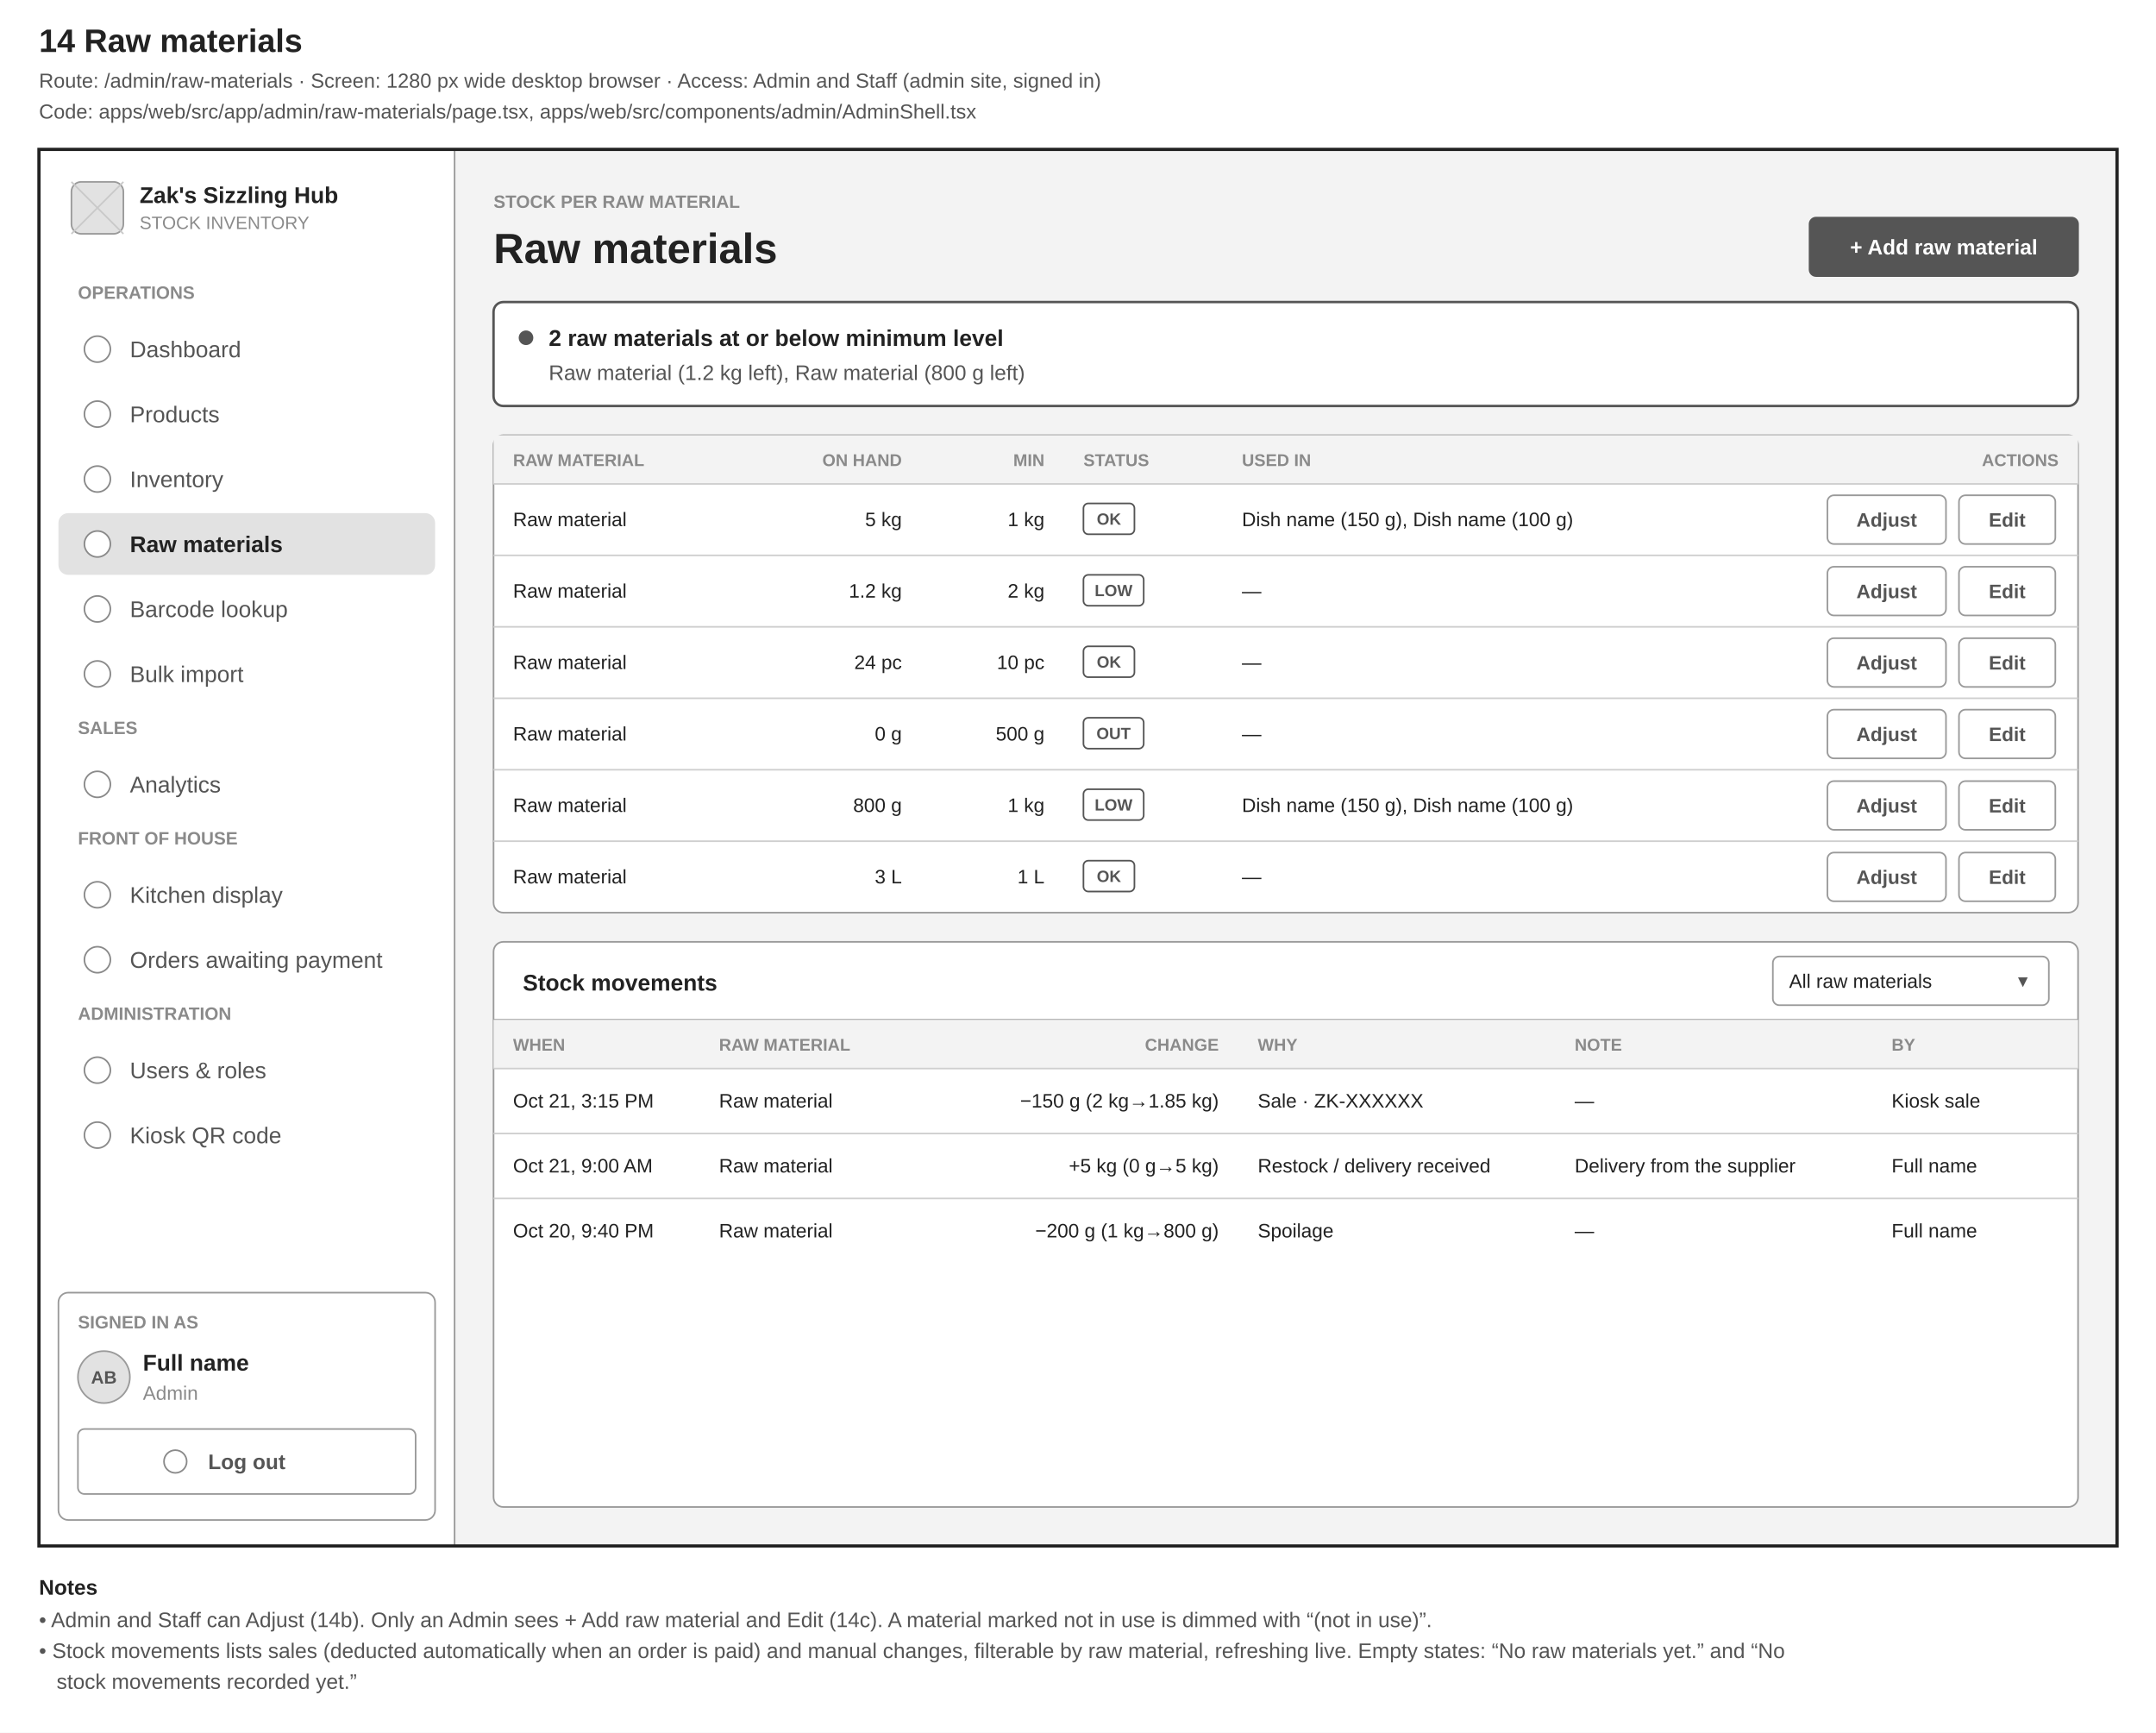
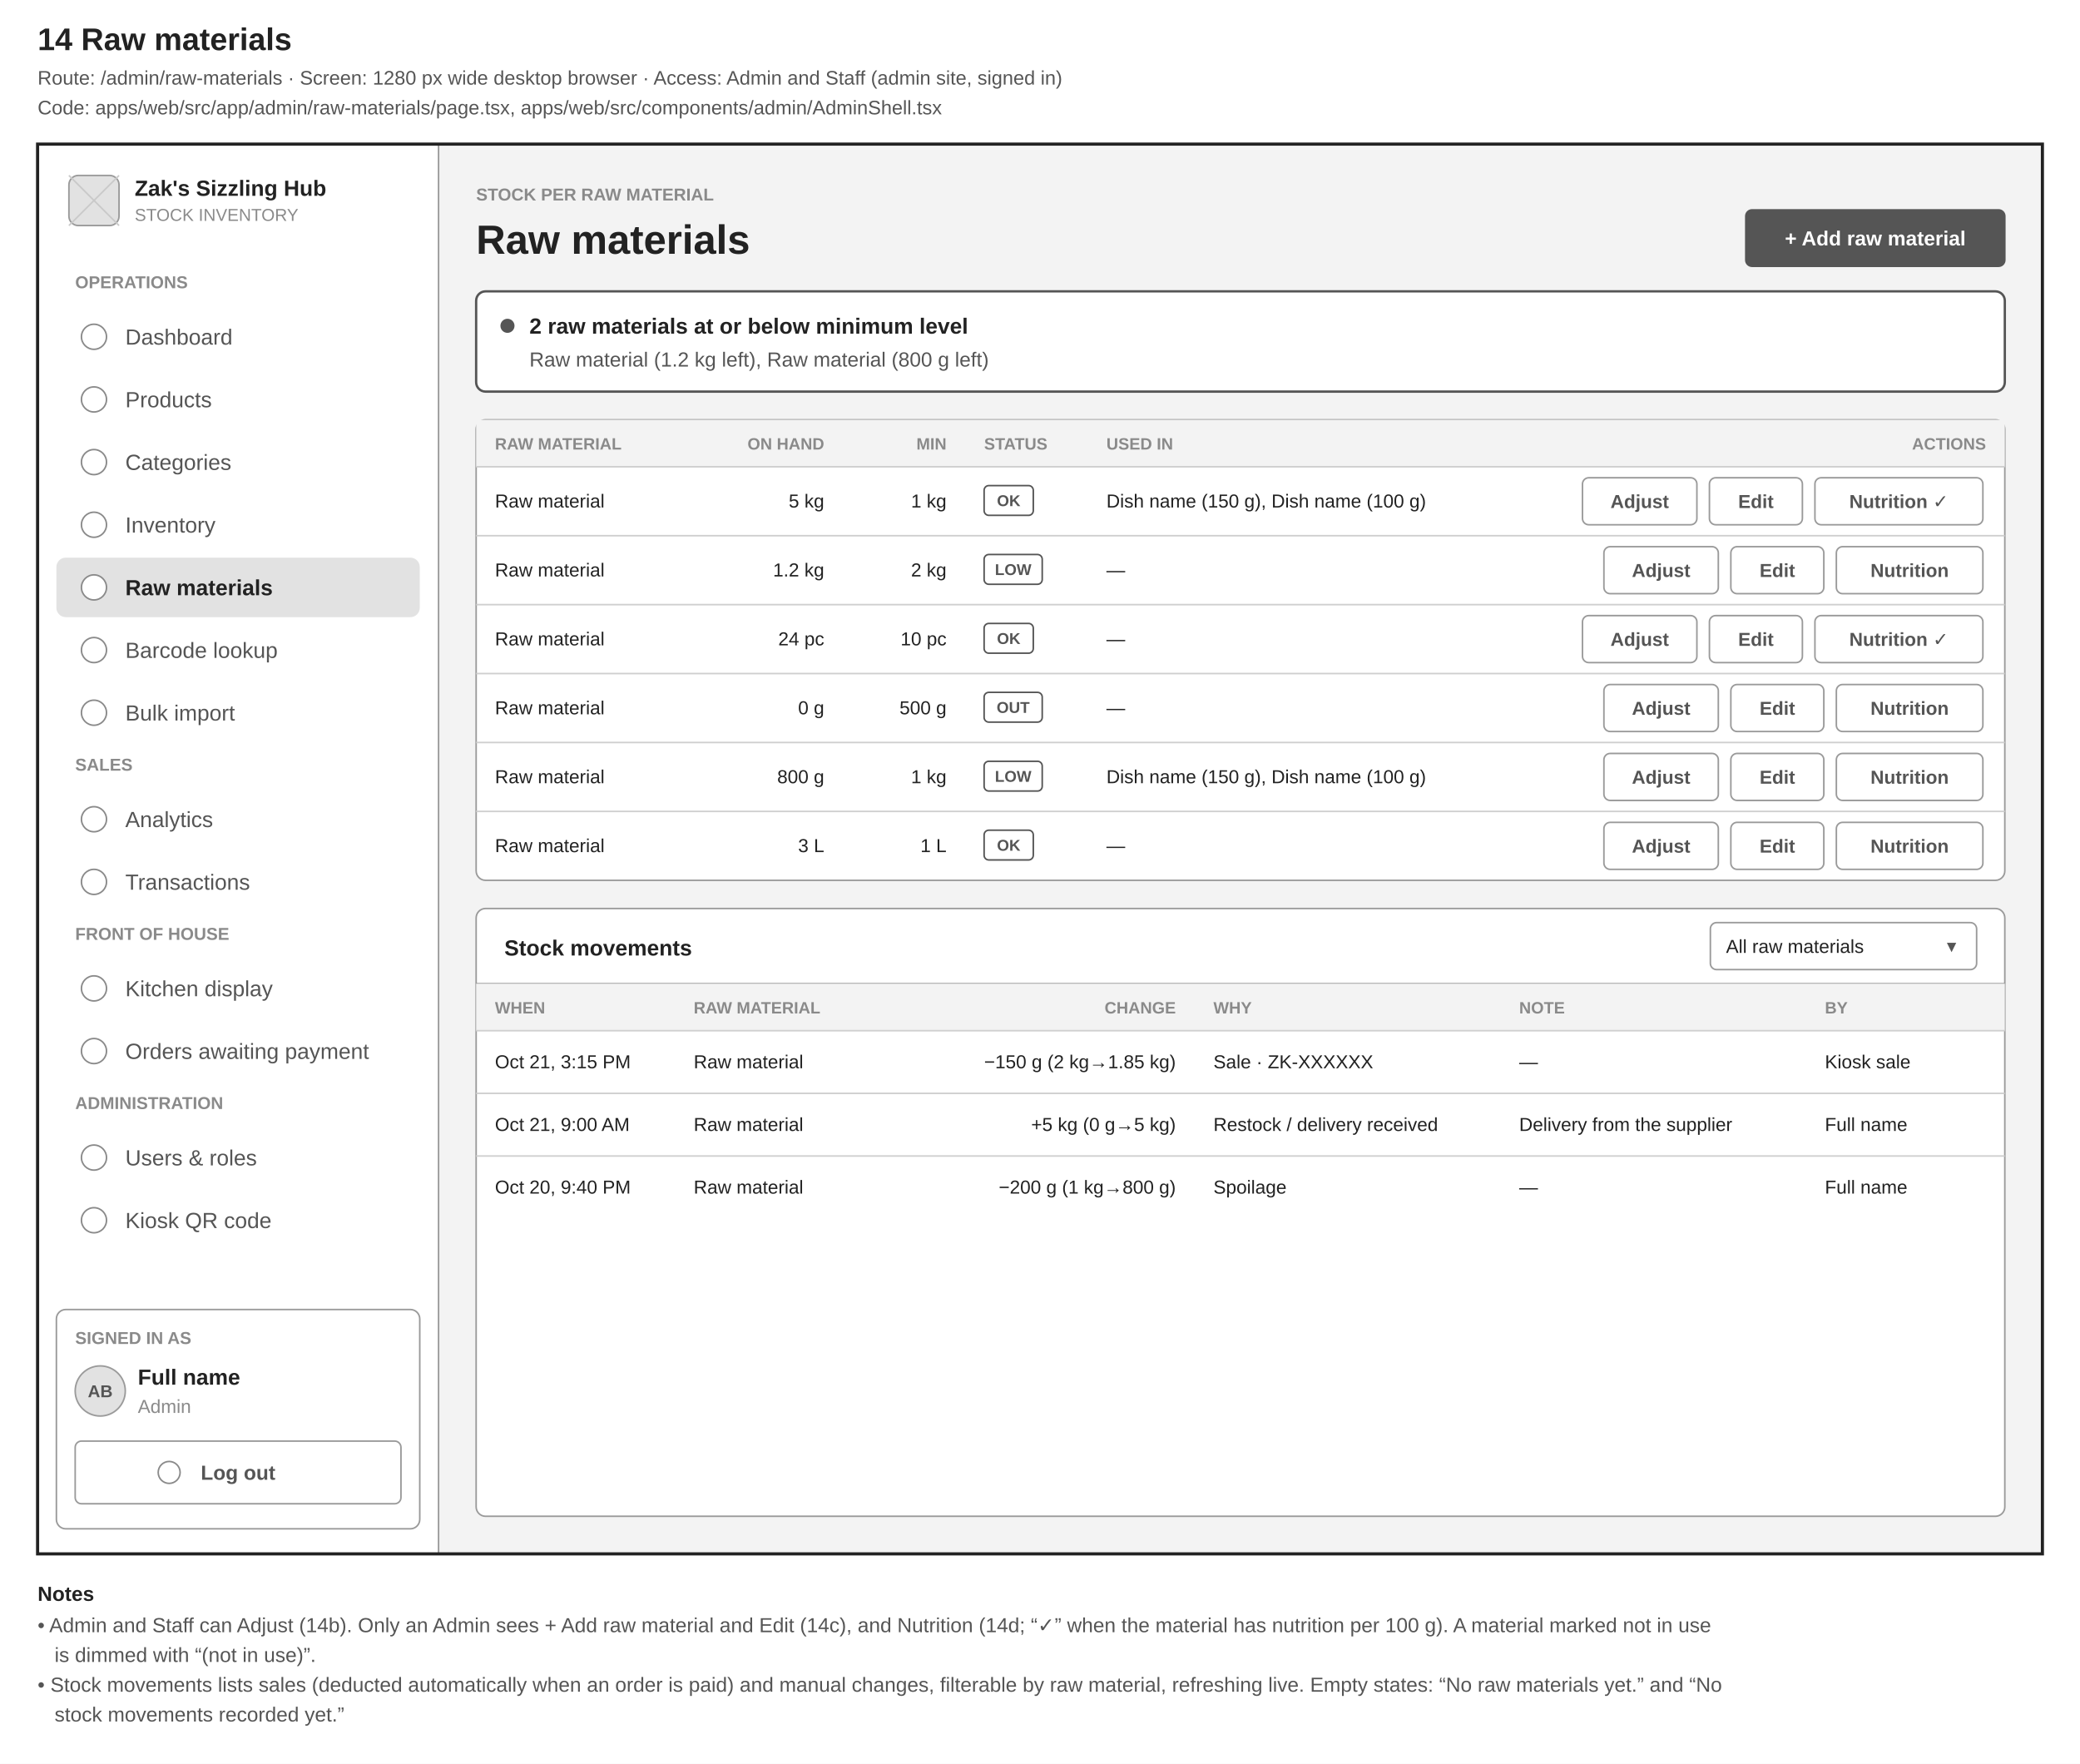
- <svg xmlns="http://www.w3.org/2000/svg" width="1328" height="1067" viewBox="0 0 1328 1067">
-   <rect x="0" y="0" width="1328" height="1067" fill="#ffffff" />
+ <svg xmlns="http://www.w3.org/2000/svg" width="1328" height="1126" viewBox="0 0 1328 1126">
+   <rect x="0" y="0" width="1328" height="1126" fill="#ffffff" />
  <text x="24" y="32" font-family="Arial, Helvetica, sans-serif" font-size="20" font-weight="700" fill="#222222">14  Raw materials</text>
  <text x="24" y="54" font-family="Arial, Helvetica, sans-serif" font-size="12.5" fill="#555555">Route: /admin/raw-materials   ·   Screen: 1280 px wide desktop browser   ·   Access: Admin and Staff (admin site, signed in)</text>
  <text x="24" y="73" font-family="Arial, Helvetica, sans-serif" font-size="12.5" fill="#555555">Code: apps/web/src/app/admin/raw-materials/page.tsx, apps/web/src/components/admin/AdminShell.tsx</text>
-   <text x="24" y="982" font-family="Arial, Helvetica, sans-serif" font-size="13" font-weight="700" fill="#222222">Notes</text>
-   <text x="24" y="1002" font-family="Arial, Helvetica, sans-serif" font-size="13" fill="#555555" xml:space="preserve">• Admin and Staff can Adjust (14b). Only an Admin sees + Add raw material and Edit (14c). A material marked not in use is dimmed with “(not in use)”.</text>
-   <text x="24" y="1021" font-family="Arial, Helvetica, sans-serif" font-size="13" fill="#555555" xml:space="preserve">• Stock movements lists sales (deducted automatically when an order is paid) and manual changes, filterable by raw material, refreshing live. Empty states: “No raw materials yet.” and “No</text>
-   <text x="24" y="1040" font-family="Arial, Helvetica, sans-serif" font-size="13" fill="#555555" xml:space="preserve">   stock movements recorded yet.”</text>
+   <text x="24" y="1022" font-family="Arial, Helvetica, sans-serif" font-size="13" font-weight="700" fill="#222222">Notes</text>
+   <text x="24" y="1042" font-family="Arial, Helvetica, sans-serif" font-size="13" fill="#555555" xml:space="preserve">• Admin and Staff can Adjust (14b). Only an Admin sees + Add raw material and Edit (14c), and Nutrition (14d; “✓” when the material has nutrition per 100 g). A material marked not in use</text>
+   <text x="24" y="1061" font-family="Arial, Helvetica, sans-serif" font-size="13" fill="#555555" xml:space="preserve">   is dimmed with “(not in use)”.</text>
+   <text x="24" y="1080" font-family="Arial, Helvetica, sans-serif" font-size="13" fill="#555555" xml:space="preserve">• Stock movements lists sales (deducted automatically when an order is paid) and manual changes, filterable by raw material, refreshing live. Empty states: “No raw materials yet.” and “No</text>
+   <text x="24" y="1099" font-family="Arial, Helvetica, sans-serif" font-size="13" fill="#555555" xml:space="preserve">   stock movements recorded yet.”</text>
  <g transform="translate(24,92)">
    <clipPath id="frame">
-       <rect x="0" y="0" width="1280" height="860" />
+       <rect x="0" y="0" width="1280" height="900" />
    </clipPath>
    <g clip-path="url(#frame)">
-       <rect x="0" y="0" width="1280" height="860" fill="#ffffff" />
-       <rect x="0" y="0" width="1280" height="860" rx="0" fill="#f3f3f3" stroke="none" />
-       <rect x="0" y="0" width="256" height="860" rx="0" fill="#ffffff" stroke="none" />
-       <line x1="256" y1="0" x2="256" y2="860" stroke="#9a9a9a" stroke-width="1" />
+       <rect x="0" y="0" width="1280" height="900" fill="#ffffff" />
+       <rect x="0" y="0" width="1280" height="900" rx="0" fill="#f3f3f3" stroke="none" />
+       <rect x="0" y="0" width="256" height="900" rx="0" fill="#ffffff" stroke="none" />
+       <line x1="256" y1="0" x2="256" y2="900" stroke="#9a9a9a" stroke-width="1" />
      <rect x="20" y="20" width="32" height="32" rx="6" fill="#e2e2e2" stroke="#9a9a9a" stroke-width="1" />
      <line x1="20" y1="20" x2="52" y2="52" stroke="#c9c9c9" stroke-width="1" />
      <line x1="52" y1="20" x2="20" y2="52" stroke="#c9c9c9" stroke-width="1" />
      <text x="62" y="33" font-family="Arial, Helvetica, sans-serif" font-size="14" font-weight="700" text-anchor="start" fill="#222222">Zak's Sizzling Hub</text>
      <text x="62" y="49" font-family="Arial, Helvetica, sans-serif" font-size="11" font-weight="400" text-anchor="start" fill="#8a8a8a">STOCK INVENTORY</text>
      <text x="24" y="92" font-family="Arial, Helvetica, sans-serif" font-size="11" font-weight="700" text-anchor="start" fill="#8a8a8a">OPERATIONS</text>
      <circle cx="36" cy="123" r="8" fill="#ffffff" stroke="#8a8a8a" stroke-width="1" />
      <text x="56" y="128" font-family="Arial, Helvetica, sans-serif" font-size="14" font-weight="400" text-anchor="start" fill="#555555">Dashboard</text>
      <circle cx="36" cy="163" r="8" fill="#ffffff" stroke="#8a8a8a" stroke-width="1" />
      <text x="56" y="168" font-family="Arial, Helvetica, sans-serif" font-size="14" font-weight="400" text-anchor="start" fill="#555555">Products</text>
      <circle cx="36" cy="203" r="8" fill="#ffffff" stroke="#8a8a8a" stroke-width="1" />
-       <text x="56" y="208" font-family="Arial, Helvetica, sans-serif" font-size="14" font-weight="400" text-anchor="start" fill="#555555">Inventory</text>
-       <rect x="12" y="224" width="232" height="38" rx="6" fill="#e2e2e2" stroke="none" />
+       <text x="56" y="208" font-family="Arial, Helvetica, sans-serif" font-size="14" font-weight="400" text-anchor="start" fill="#555555">Categories</text>
      <circle cx="36" cy="243" r="8" fill="#ffffff" stroke="#8a8a8a" stroke-width="1" />
-       <text x="56" y="248" font-family="Arial, Helvetica, sans-serif" font-size="14" font-weight="700" text-anchor="start" fill="#222222">Raw materials</text>
+       <text x="56" y="248" font-family="Arial, Helvetica, sans-serif" font-size="14" font-weight="400" text-anchor="start" fill="#555555">Inventory</text>
+       <rect x="12" y="264" width="232" height="38" rx="6" fill="#e2e2e2" stroke="none" />
      <circle cx="36" cy="283" r="8" fill="#ffffff" stroke="#8a8a8a" stroke-width="1" />
-       <text x="56" y="288" font-family="Arial, Helvetica, sans-serif" font-size="14" font-weight="400" text-anchor="start" fill="#555555">Barcode lookup</text>
+       <text x="56" y="288" font-family="Arial, Helvetica, sans-serif" font-size="14" font-weight="700" text-anchor="start" fill="#222222">Raw materials</text>
      <circle cx="36" cy="323" r="8" fill="#ffffff" stroke="#8a8a8a" stroke-width="1" />
-       <text x="56" y="328" font-family="Arial, Helvetica, sans-serif" font-size="14" font-weight="400" text-anchor="start" fill="#555555">Bulk import</text>
-       <text x="24" y="360" font-family="Arial, Helvetica, sans-serif" font-size="11" font-weight="700" text-anchor="start" fill="#8a8a8a">SALES</text>
-       <circle cx="36" cy="391" r="8" fill="#ffffff" stroke="#8a8a8a" stroke-width="1" />
-       <text x="56" y="396" font-family="Arial, Helvetica, sans-serif" font-size="14" font-weight="400" text-anchor="start" fill="#555555">Analytics</text>
-       <text x="24" y="428" font-family="Arial, Helvetica, sans-serif" font-size="11" font-weight="700" text-anchor="start" fill="#8a8a8a">FRONT OF HOUSE</text>
-       <circle cx="36" cy="459" r="8" fill="#ffffff" stroke="#8a8a8a" stroke-width="1" />
-       <text x="56" y="464" font-family="Arial, Helvetica, sans-serif" font-size="14" font-weight="400" text-anchor="start" fill="#555555">Kitchen display</text>
-       <circle cx="36" cy="499" r="8" fill="#ffffff" stroke="#8a8a8a" stroke-width="1" />
-       <text x="56" y="504" font-family="Arial, Helvetica, sans-serif" font-size="14" font-weight="400" text-anchor="start" fill="#555555">Orders awaiting payment</text>
-       <text x="24" y="536" font-family="Arial, Helvetica, sans-serif" font-size="11" font-weight="700" text-anchor="start" fill="#8a8a8a">ADMINISTRATION</text>
-       <circle cx="36" cy="567" r="8" fill="#ffffff" stroke="#8a8a8a" stroke-width="1" />
-       <text x="56" y="572" font-family="Arial, Helvetica, sans-serif" font-size="14" font-weight="400" text-anchor="start" fill="#555555">Users &amp; roles</text>
-       <circle cx="36" cy="607" r="8" fill="#ffffff" stroke="#8a8a8a" stroke-width="1" />
-       <text x="56" y="612" font-family="Arial, Helvetica, sans-serif" font-size="14" font-weight="400" text-anchor="start" fill="#555555">Kiosk QR code</text>
-       <rect x="12" y="704" width="232" height="140" rx="6" fill="#ffffff" stroke="#9a9a9a" stroke-width="1" />
-       <text x="24" y="726" font-family="Arial, Helvetica, sans-serif" font-size="11" font-weight="700" text-anchor="start" fill="#8a8a8a">SIGNED IN AS</text>
-       <circle cx="40" cy="756" r="16" fill="#e2e2e2" stroke="#9a9a9a" stroke-width="1" />
-       <text x="40" y="760" font-family="Arial, Helvetica, sans-serif" font-size="11" font-weight="700" text-anchor="middle" fill="#555555">AB</text>
-       <text x="64" y="752" font-family="Arial, Helvetica, sans-serif" font-size="14" font-weight="700" text-anchor="start" fill="#222222">Full name</text>
-       <text x="64" y="770" font-family="Arial, Helvetica, sans-serif" font-size="12" font-weight="400" text-anchor="start" fill="#8a8a8a">Admin</text>
-       <rect x="24" y="788" width="208" height="40" rx="4" fill="#ffffff" stroke="#9a9a9a" stroke-width="1" />
-       <text x="128.0" y="812.68" font-family="Arial, Helvetica, sans-serif" font-size="13" font-weight="700" text-anchor="middle" fill="#555555">Log out</text>
-       <circle cx="84" cy="808" r="7" fill="#ffffff" stroke="#8a8a8a" stroke-width="1" />
+       <text x="56" y="328" font-family="Arial, Helvetica, sans-serif" font-size="14" font-weight="400" text-anchor="start" fill="#555555">Barcode lookup</text>
+       <circle cx="36" cy="363" r="8" fill="#ffffff" stroke="#8a8a8a" stroke-width="1" />
+       <text x="56" y="368" font-family="Arial, Helvetica, sans-serif" font-size="14" font-weight="400" text-anchor="start" fill="#555555">Bulk import</text>
+       <text x="24" y="400" font-family="Arial, Helvetica, sans-serif" font-size="11" font-weight="700" text-anchor="start" fill="#8a8a8a">SALES</text>
+       <circle cx="36" cy="431" r="8" fill="#ffffff" stroke="#8a8a8a" stroke-width="1" />
+       <text x="56" y="436" font-family="Arial, Helvetica, sans-serif" font-size="14" font-weight="400" text-anchor="start" fill="#555555">Analytics</text>
+       <circle cx="36" cy="471" r="8" fill="#ffffff" stroke="#8a8a8a" stroke-width="1" />
+       <text x="56" y="476" font-family="Arial, Helvetica, sans-serif" font-size="14" font-weight="400" text-anchor="start" fill="#555555">Transactions</text>
+       <text x="24" y="508" font-family="Arial, Helvetica, sans-serif" font-size="11" font-weight="700" text-anchor="start" fill="#8a8a8a">FRONT OF HOUSE</text>
+       <circle cx="36" cy="539" r="8" fill="#ffffff" stroke="#8a8a8a" stroke-width="1" />
+       <text x="56" y="544" font-family="Arial, Helvetica, sans-serif" font-size="14" font-weight="400" text-anchor="start" fill="#555555">Kitchen display</text>
+       <circle cx="36" cy="579" r="8" fill="#ffffff" stroke="#8a8a8a" stroke-width="1" />
+       <text x="56" y="584" font-family="Arial, Helvetica, sans-serif" font-size="14" font-weight="400" text-anchor="start" fill="#555555">Orders awaiting payment</text>
+       <text x="24" y="616" font-family="Arial, Helvetica, sans-serif" font-size="11" font-weight="700" text-anchor="start" fill="#8a8a8a">ADMINISTRATION</text>
+       <circle cx="36" cy="647" r="8" fill="#ffffff" stroke="#8a8a8a" stroke-width="1" />
+       <text x="56" y="652" font-family="Arial, Helvetica, sans-serif" font-size="14" font-weight="400" text-anchor="start" fill="#555555">Users &amp; roles</text>
+       <circle cx="36" cy="687" r="8" fill="#ffffff" stroke="#8a8a8a" stroke-width="1" />
+       <text x="56" y="692" font-family="Arial, Helvetica, sans-serif" font-size="14" font-weight="400" text-anchor="start" fill="#555555">Kiosk QR code</text>
+       <rect x="12" y="744" width="232" height="140" rx="6" fill="#ffffff" stroke="#9a9a9a" stroke-width="1" />
+       <text x="24" y="766" font-family="Arial, Helvetica, sans-serif" font-size="11" font-weight="700" text-anchor="start" fill="#8a8a8a">SIGNED IN AS</text>
+       <circle cx="40" cy="796" r="16" fill="#e2e2e2" stroke="#9a9a9a" stroke-width="1" />
+       <text x="40" y="800" font-family="Arial, Helvetica, sans-serif" font-size="11" font-weight="700" text-anchor="middle" fill="#555555">AB</text>
+       <text x="64" y="792" font-family="Arial, Helvetica, sans-serif" font-size="14" font-weight="700" text-anchor="start" fill="#222222">Full name</text>
+       <text x="64" y="810" font-family="Arial, Helvetica, sans-serif" font-size="12" font-weight="400" text-anchor="start" fill="#8a8a8a">Admin</text>
+       <rect x="24" y="828" width="208" height="40" rx="4" fill="#ffffff" stroke="#9a9a9a" stroke-width="1" />
+       <text x="128.0" y="852.68" font-family="Arial, Helvetica, sans-serif" font-size="13" font-weight="700" text-anchor="middle" fill="#555555">Log out</text>
+       <circle cx="84" cy="848" r="7" fill="#ffffff" stroke="#8a8a8a" stroke-width="1" />
      <text x="280" y="36" font-family="Arial, Helvetica, sans-serif" font-size="11" font-weight="700" text-anchor="start" fill="#8a8a8a">STOCK PER RAW MATERIAL</text>
      <text x="280" y="70" font-family="Arial, Helvetica, sans-serif" font-size="26" font-weight="700" text-anchor="start" fill="#222222">Raw materials</text>
      <rect x="1090.62" y="42" width="165.38" height="36" rx="4" fill="#555555" stroke="#555555" stroke-width="1" />
      <text x="1173.31" y="64.68" font-family="Arial, Helvetica, sans-serif" font-size="13" font-weight="700" text-anchor="middle" fill="#ffffff">+ Add raw material</text>
      <rect x="280" y="94" width="976" height="64" rx="6" fill="#ffffff" stroke="#555555" stroke-width="1.5" />
      <circle cx="300" cy="116" r="4" fill="#555555" stroke="#555555" stroke-width="1" />
      <text x="314" y="121" font-family="Arial, Helvetica, sans-serif" font-size="14" font-weight="700" text-anchor="start" fill="#222222">2 raw materials at or below minimum level</text>
      <text x="314" y="142" font-family="Arial, Helvetica, sans-serif" font-size="13" font-weight="400" text-anchor="start" fill="#555555">Raw material (1.2 kg left), Raw material (800 g left)</text>
      <rect x="280" y="176" width="976" height="294" rx="6" fill="#ffffff" stroke="#9a9a9a" stroke-width="1" />
      <rect x="280" y="176" width="976" height="30" rx="0" fill="#f3f3f3" stroke="none" stroke-width="1" />
      <text x="292" y="195.0" font-family="Arial, Helvetica, sans-serif" font-size="10.5" font-weight="700" text-anchor="start" fill="#8a8a8a">RAW MATERIAL</text>
-       <text x="531.52" y="195.0" font-family="Arial, Helvetica, sans-serif" font-size="10.5" font-weight="700" text-anchor="end" fill="#8a8a8a">ON HAND</text>
-       <text x="619.36" y="195.0" font-family="Arial, Helvetica, sans-serif" font-size="10.5" font-weight="700" text-anchor="end" fill="#8a8a8a">MIN</text>
-       <text x="643.36" y="195.0" font-family="Arial, Helvetica, sans-serif" font-size="10.5" font-weight="700" text-anchor="start" fill="#8a8a8a">STATUS</text>
-       <text x="740.96" y="195.0" font-family="Arial, Helvetica, sans-serif" font-size="10.5" font-weight="700" text-anchor="start" fill="#8a8a8a">USED IN</text>
-       <text x="1244" y="195.0" font-family="Arial, Helvetica, sans-serif" font-size="10.5" font-weight="700" text-anchor="end" fill="#8a8a8a">ACTIONS</text>
+       <text x="502.24" y="195.0" font-family="Arial, Helvetica, sans-serif" font-size="10.5" font-weight="700" text-anchor="end" fill="#8a8a8a">ON HAND</text>
+       <text x="580.32" y="195.0" font-family="Arial, Helvetica, sans-serif" font-size="10.5" font-weight="700" text-anchor="end" fill="#8a8a8a">MIN</text>
+       <text x="604.32" y="195.0" font-family="Arial, Helvetica, sans-serif" font-size="10.5" font-weight="700" text-anchor="start" fill="#8a8a8a">STATUS</text>
+       <text x="682.4" y="195.0" font-family="Arial, Helvetica, sans-serif" font-size="10.5" font-weight="700" text-anchor="start" fill="#8a8a8a">USED IN</text>
+       <text x="1244.0" y="195.0" font-family="Arial, Helvetica, sans-serif" font-size="10.5" font-weight="700" text-anchor="end" fill="#8a8a8a">ACTIONS</text>
      <line x1="280" y1="206" x2="1256" y2="206" stroke="#cfcfcf" stroke-width="1" />
      <text x="292" y="232.0" font-family="Arial, Helvetica, sans-serif" font-size="12" font-weight="400" text-anchor="start" fill="#222222">Raw material</text>
-       <text x="531.52" y="232.0" font-family="Arial, Helvetica, sans-serif" font-size="12" font-weight="400" text-anchor="end" fill="#222222">5 kg</text>
-       <text x="619.36" y="232.0" font-family="Arial, Helvetica, sans-serif" font-size="12" font-weight="400" text-anchor="end" fill="#222222">1 kg</text>
-       <rect x="643.36" y="218.0" width="31.4" height="19" rx="3" fill="#ffffff" stroke="#555555" stroke-width="1" />
-       <text x="659.06" y="231.1" font-family="Arial, Helvetica, sans-serif" font-size="10" font-weight="700" text-anchor="middle" fill="#555555">OK</text>
-       <text x="740.96" y="232.0" font-family="Arial, Helvetica, sans-serif" font-size="12" font-weight="400" text-anchor="start" fill="#222222">Dish name (150 g), Dish name (100 g)</text>
-       <rect x="1182.64" y="213.0" width="59.36" height="30" rx="4" fill="#ffffff" stroke="#9a9a9a" stroke-width="1" />
-       <text x="1212.32" y="232.32" font-family="Arial, Helvetica, sans-serif" font-size="12" font-weight="700" text-anchor="middle" fill="#555555">Edit</text>
-       <rect x="1101.6" y="213.0" width="73.04" height="30" rx="4" fill="#ffffff" stroke="#9a9a9a" stroke-width="1" />
-       <text x="1138.12" y="232.32" font-family="Arial, Helvetica, sans-serif" font-size="12" font-weight="700" text-anchor="middle" fill="#555555">Adjust</text>
+       <text x="502.24" y="232.0" font-family="Arial, Helvetica, sans-serif" font-size="12" font-weight="400" text-anchor="end" fill="#222222">5 kg</text>
+       <text x="580.32" y="232.0" font-family="Arial, Helvetica, sans-serif" font-size="12" font-weight="400" text-anchor="end" fill="#222222">1 kg</text>
+       <rect x="604.32" y="218.0" width="31.4" height="19" rx="3" fill="#ffffff" stroke="#555555" stroke-width="1" />
+       <text x="620.02" y="231.1" font-family="Arial, Helvetica, sans-serif" font-size="10" font-weight="700" text-anchor="middle" fill="#555555">OK</text>
+       <text x="682.4" y="232.0" font-family="Arial, Helvetica, sans-serif" font-size="12" font-weight="400" text-anchor="start" fill="#222222">Dish name (150 g), Dish name (100 g)</text>
+       <rect x="1134.76" y="213.0" width="107.24" height="30" rx="4" fill="#ffffff" stroke="#9a9a9a" stroke-width="1" />
+       <text x="1188.38" y="232.32" font-family="Arial, Helvetica, sans-serif" font-size="12" font-weight="700" text-anchor="middle" fill="#555555">Nutrition ✓</text>
+       <rect x="1067.4" y="213.0" width="59.36" height="30" rx="4" fill="#ffffff" stroke="#9a9a9a" stroke-width="1" />
+       <text x="1097.08" y="232.32" font-family="Arial, Helvetica, sans-serif" font-size="12" font-weight="700" text-anchor="middle" fill="#555555">Edit</text>
+       <rect x="986.36" y="213.0" width="73.04" height="30" rx="4" fill="#ffffff" stroke="#9a9a9a" stroke-width="1" />
+       <text x="1022.88" y="232.32" font-family="Arial, Helvetica, sans-serif" font-size="12" font-weight="700" text-anchor="middle" fill="#555555">Adjust</text>
      <line x1="280" y1="250" x2="1256" y2="250" stroke="#cfcfcf" stroke-width="1" />
      <text x="292" y="276.0" font-family="Arial, Helvetica, sans-serif" font-size="12" font-weight="400" text-anchor="start" fill="#222222">Raw material</text>
-       <text x="531.52" y="276.0" font-family="Arial, Helvetica, sans-serif" font-size="12" font-weight="400" text-anchor="end" fill="#222222">1.2 kg</text>
-       <text x="619.36" y="276.0" font-family="Arial, Helvetica, sans-serif" font-size="12" font-weight="400" text-anchor="end" fill="#222222">2 kg</text>
-       <rect x="643.36" y="262.0" width="37.1" height="19" rx="3" fill="#ffffff" stroke="#555555" stroke-width="1" />
-       <text x="661.91" y="275.1" font-family="Arial, Helvetica, sans-serif" font-size="10" font-weight="700" text-anchor="middle" fill="#555555">LOW</text>
-       <text x="740.96" y="276.0" font-family="Arial, Helvetica, sans-serif" font-size="12" font-weight="400" text-anchor="start" fill="#222222">—</text>
-       <rect x="1182.64" y="257.0" width="59.36" height="30" rx="4" fill="#ffffff" stroke="#9a9a9a" stroke-width="1" />
-       <text x="1212.32" y="276.32" font-family="Arial, Helvetica, sans-serif" font-size="12" font-weight="700" text-anchor="middle" fill="#555555">Edit</text>
-       <rect x="1101.6" y="257.0" width="73.04" height="30" rx="4" fill="#ffffff" stroke="#9a9a9a" stroke-width="1" />
-       <text x="1138.12" y="276.32" font-family="Arial, Helvetica, sans-serif" font-size="12" font-weight="700" text-anchor="middle" fill="#555555">Adjust</text>
+       <text x="502.24" y="276.0" font-family="Arial, Helvetica, sans-serif" font-size="12" font-weight="400" text-anchor="end" fill="#222222">1.2 kg</text>
+       <text x="580.32" y="276.0" font-family="Arial, Helvetica, sans-serif" font-size="12" font-weight="400" text-anchor="end" fill="#222222">2 kg</text>
+       <rect x="604.32" y="262.0" width="37.1" height="19" rx="3" fill="#ffffff" stroke="#555555" stroke-width="1" />
+       <text x="622.87" y="275.1" font-family="Arial, Helvetica, sans-serif" font-size="10" font-weight="700" text-anchor="middle" fill="#555555">LOW</text>
+       <text x="682.4" y="276.0" font-family="Arial, Helvetica, sans-serif" font-size="12" font-weight="400" text-anchor="start" fill="#222222">—</text>
+       <rect x="1148.44" y="257.0" width="93.56" height="30" rx="4" fill="#ffffff" stroke="#9a9a9a" stroke-width="1" />
+       <text x="1195.22" y="276.32" font-family="Arial, Helvetica, sans-serif" font-size="12" font-weight="700" text-anchor="middle" fill="#555555">Nutrition</text>
+       <rect x="1081.08" y="257.0" width="59.36" height="30" rx="4" fill="#ffffff" stroke="#9a9a9a" stroke-width="1" />
+       <text x="1110.76" y="276.32" font-family="Arial, Helvetica, sans-serif" font-size="12" font-weight="700" text-anchor="middle" fill="#555555">Edit</text>
+       <rect x="1000.04" y="257.0" width="73.04" height="30" rx="4" fill="#ffffff" stroke="#9a9a9a" stroke-width="1" />
+       <text x="1036.56" y="276.32" font-family="Arial, Helvetica, sans-serif" font-size="12" font-weight="700" text-anchor="middle" fill="#555555">Adjust</text>
      <line x1="280" y1="294" x2="1256" y2="294" stroke="#cfcfcf" stroke-width="1" />
      <text x="292" y="320.0" font-family="Arial, Helvetica, sans-serif" font-size="12" font-weight="400" text-anchor="start" fill="#222222">Raw material</text>
-       <text x="531.52" y="320.0" font-family="Arial, Helvetica, sans-serif" font-size="12" font-weight="400" text-anchor="end" fill="#222222">24 pc</text>
-       <text x="619.36" y="320.0" font-family="Arial, Helvetica, sans-serif" font-size="12" font-weight="400" text-anchor="end" fill="#222222">10 pc</text>
-       <rect x="643.36" y="306.0" width="31.4" height="19" rx="3" fill="#ffffff" stroke="#555555" stroke-width="1" />
-       <text x="659.06" y="319.1" font-family="Arial, Helvetica, sans-serif" font-size="10" font-weight="700" text-anchor="middle" fill="#555555">OK</text>
-       <text x="740.96" y="320.0" font-family="Arial, Helvetica, sans-serif" font-size="12" font-weight="400" text-anchor="start" fill="#222222">—</text>
-       <rect x="1182.64" y="301.0" width="59.36" height="30" rx="4" fill="#ffffff" stroke="#9a9a9a" stroke-width="1" />
-       <text x="1212.32" y="320.32" font-family="Arial, Helvetica, sans-serif" font-size="12" font-weight="700" text-anchor="middle" fill="#555555">Edit</text>
-       <rect x="1101.6" y="301.0" width="73.04" height="30" rx="4" fill="#ffffff" stroke="#9a9a9a" stroke-width="1" />
-       <text x="1138.12" y="320.32" font-family="Arial, Helvetica, sans-serif" font-size="12" font-weight="700" text-anchor="middle" fill="#555555">Adjust</text>
+       <text x="502.24" y="320.0" font-family="Arial, Helvetica, sans-serif" font-size="12" font-weight="400" text-anchor="end" fill="#222222">24 pc</text>
+       <text x="580.32" y="320.0" font-family="Arial, Helvetica, sans-serif" font-size="12" font-weight="400" text-anchor="end" fill="#222222">10 pc</text>
+       <rect x="604.32" y="306.0" width="31.4" height="19" rx="3" fill="#ffffff" stroke="#555555" stroke-width="1" />
+       <text x="620.02" y="319.1" font-family="Arial, Helvetica, sans-serif" font-size="10" font-weight="700" text-anchor="middle" fill="#555555">OK</text>
+       <text x="682.4" y="320.0" font-family="Arial, Helvetica, sans-serif" font-size="12" font-weight="400" text-anchor="start" fill="#222222">—</text>
+       <rect x="1134.76" y="301.0" width="107.24" height="30" rx="4" fill="#ffffff" stroke="#9a9a9a" stroke-width="1" />
+       <text x="1188.38" y="320.32" font-family="Arial, Helvetica, sans-serif" font-size="12" font-weight="700" text-anchor="middle" fill="#555555">Nutrition ✓</text>
+       <rect x="1067.4" y="301.0" width="59.36" height="30" rx="4" fill="#ffffff" stroke="#9a9a9a" stroke-width="1" />
+       <text x="1097.08" y="320.32" font-family="Arial, Helvetica, sans-serif" font-size="12" font-weight="700" text-anchor="middle" fill="#555555">Edit</text>
+       <rect x="986.36" y="301.0" width="73.04" height="30" rx="4" fill="#ffffff" stroke="#9a9a9a" stroke-width="1" />
+       <text x="1022.88" y="320.32" font-family="Arial, Helvetica, sans-serif" font-size="12" font-weight="700" text-anchor="middle" fill="#555555">Adjust</text>
      <line x1="280" y1="338" x2="1256" y2="338" stroke="#cfcfcf" stroke-width="1" />
      <text x="292" y="364.0" font-family="Arial, Helvetica, sans-serif" font-size="12" font-weight="400" text-anchor="start" fill="#222222">Raw material</text>
-       <text x="531.52" y="364.0" font-family="Arial, Helvetica, sans-serif" font-size="12" font-weight="400" text-anchor="end" fill="#222222">0 g</text>
-       <text x="619.36" y="364.0" font-family="Arial, Helvetica, sans-serif" font-size="12" font-weight="400" text-anchor="end" fill="#222222">500 g</text>
-       <rect x="643.36" y="350.0" width="37.1" height="19" rx="3" fill="#ffffff" stroke="#555555" stroke-width="1" />
-       <text x="661.91" y="363.1" font-family="Arial, Helvetica, sans-serif" font-size="10" font-weight="700" text-anchor="middle" fill="#555555">OUT</text>
-       <text x="740.96" y="364.0" font-family="Arial, Helvetica, sans-serif" font-size="12" font-weight="400" text-anchor="start" fill="#222222">—</text>
-       <rect x="1182.64" y="345.0" width="59.36" height="30" rx="4" fill="#ffffff" stroke="#9a9a9a" stroke-width="1" />
-       <text x="1212.32" y="364.32" font-family="Arial, Helvetica, sans-serif" font-size="12" font-weight="700" text-anchor="middle" fill="#555555">Edit</text>
-       <rect x="1101.6" y="345.0" width="73.04" height="30" rx="4" fill="#ffffff" stroke="#9a9a9a" stroke-width="1" />
-       <text x="1138.12" y="364.32" font-family="Arial, Helvetica, sans-serif" font-size="12" font-weight="700" text-anchor="middle" fill="#555555">Adjust</text>
+       <text x="502.24" y="364.0" font-family="Arial, Helvetica, sans-serif" font-size="12" font-weight="400" text-anchor="end" fill="#222222">0 g</text>
+       <text x="580.32" y="364.0" font-family="Arial, Helvetica, sans-serif" font-size="12" font-weight="400" text-anchor="end" fill="#222222">500 g</text>
+       <rect x="604.32" y="350.0" width="37.1" height="19" rx="3" fill="#ffffff" stroke="#555555" stroke-width="1" />
+       <text x="622.87" y="363.1" font-family="Arial, Helvetica, sans-serif" font-size="10" font-weight="700" text-anchor="middle" fill="#555555">OUT</text>
+       <text x="682.4" y="364.0" font-family="Arial, Helvetica, sans-serif" font-size="12" font-weight="400" text-anchor="start" fill="#222222">—</text>
+       <rect x="1148.44" y="345.0" width="93.56" height="30" rx="4" fill="#ffffff" stroke="#9a9a9a" stroke-width="1" />
+       <text x="1195.22" y="364.32" font-family="Arial, Helvetica, sans-serif" font-size="12" font-weight="700" text-anchor="middle" fill="#555555">Nutrition</text>
+       <rect x="1081.08" y="345.0" width="59.36" height="30" rx="4" fill="#ffffff" stroke="#9a9a9a" stroke-width="1" />
+       <text x="1110.76" y="364.32" font-family="Arial, Helvetica, sans-serif" font-size="12" font-weight="700" text-anchor="middle" fill="#555555">Edit</text>
+       <rect x="1000.04" y="345.0" width="73.04" height="30" rx="4" fill="#ffffff" stroke="#9a9a9a" stroke-width="1" />
+       <text x="1036.56" y="364.32" font-family="Arial, Helvetica, sans-serif" font-size="12" font-weight="700" text-anchor="middle" fill="#555555">Adjust</text>
      <line x1="280" y1="382" x2="1256" y2="382" stroke="#cfcfcf" stroke-width="1" />
      <text x="292" y="408.0" font-family="Arial, Helvetica, sans-serif" font-size="12" font-weight="400" text-anchor="start" fill="#222222">Raw material</text>
-       <text x="531.52" y="408.0" font-family="Arial, Helvetica, sans-serif" font-size="12" font-weight="400" text-anchor="end" fill="#222222">800 g</text>
-       <text x="619.36" y="408.0" font-family="Arial, Helvetica, sans-serif" font-size="12" font-weight="400" text-anchor="end" fill="#222222">1 kg</text>
-       <rect x="643.36" y="394.0" width="37.1" height="19" rx="3" fill="#ffffff" stroke="#555555" stroke-width="1" />
-       <text x="661.91" y="407.1" font-family="Arial, Helvetica, sans-serif" font-size="10" font-weight="700" text-anchor="middle" fill="#555555">LOW</text>
-       <text x="740.96" y="408.0" font-family="Arial, Helvetica, sans-serif" font-size="12" font-weight="400" text-anchor="start" fill="#222222">Dish name (150 g), Dish name (100 g)</text>
-       <rect x="1182.64" y="389.0" width="59.36" height="30" rx="4" fill="#ffffff" stroke="#9a9a9a" stroke-width="1" />
-       <text x="1212.32" y="408.32" font-family="Arial, Helvetica, sans-serif" font-size="12" font-weight="700" text-anchor="middle" fill="#555555">Edit</text>
-       <rect x="1101.6" y="389.0" width="73.04" height="30" rx="4" fill="#ffffff" stroke="#9a9a9a" stroke-width="1" />
-       <text x="1138.12" y="408.32" font-family="Arial, Helvetica, sans-serif" font-size="12" font-weight="700" text-anchor="middle" fill="#555555">Adjust</text>
+       <text x="502.24" y="408.0" font-family="Arial, Helvetica, sans-serif" font-size="12" font-weight="400" text-anchor="end" fill="#222222">800 g</text>
+       <text x="580.32" y="408.0" font-family="Arial, Helvetica, sans-serif" font-size="12" font-weight="400" text-anchor="end" fill="#222222">1 kg</text>
+       <rect x="604.32" y="394.0" width="37.1" height="19" rx="3" fill="#ffffff" stroke="#555555" stroke-width="1" />
+       <text x="622.87" y="407.1" font-family="Arial, Helvetica, sans-serif" font-size="10" font-weight="700" text-anchor="middle" fill="#555555">LOW</text>
+       <text x="682.4" y="408.0" font-family="Arial, Helvetica, sans-serif" font-size="12" font-weight="400" text-anchor="start" fill="#222222">Dish name (150 g), Dish name (100 g)</text>
+       <rect x="1148.44" y="389.0" width="93.56" height="30" rx="4" fill="#ffffff" stroke="#9a9a9a" stroke-width="1" />
+       <text x="1195.22" y="408.32" font-family="Arial, Helvetica, sans-serif" font-size="12" font-weight="700" text-anchor="middle" fill="#555555">Nutrition</text>
+       <rect x="1081.08" y="389.0" width="59.36" height="30" rx="4" fill="#ffffff" stroke="#9a9a9a" stroke-width="1" />
+       <text x="1110.76" y="408.32" font-family="Arial, Helvetica, sans-serif" font-size="12" font-weight="700" text-anchor="middle" fill="#555555">Edit</text>
+       <rect x="1000.04" y="389.0" width="73.04" height="30" rx="4" fill="#ffffff" stroke="#9a9a9a" stroke-width="1" />
+       <text x="1036.56" y="408.32" font-family="Arial, Helvetica, sans-serif" font-size="12" font-weight="700" text-anchor="middle" fill="#555555">Adjust</text>
      <line x1="280" y1="426" x2="1256" y2="426" stroke="#cfcfcf" stroke-width="1" />
      <text x="292" y="452.0" font-family="Arial, Helvetica, sans-serif" font-size="12" font-weight="400" text-anchor="start" fill="#222222">Raw material</text>
-       <text x="531.52" y="452.0" font-family="Arial, Helvetica, sans-serif" font-size="12" font-weight="400" text-anchor="end" fill="#222222">3 L</text>
-       <text x="619.36" y="452.0" font-family="Arial, Helvetica, sans-serif" font-size="12" font-weight="400" text-anchor="end" fill="#222222">1 L</text>
-       <rect x="643.36" y="438.0" width="31.4" height="19" rx="3" fill="#ffffff" stroke="#555555" stroke-width="1" />
-       <text x="659.06" y="451.1" font-family="Arial, Helvetica, sans-serif" font-size="10" font-weight="700" text-anchor="middle" fill="#555555">OK</text>
-       <text x="740.96" y="452.0" font-family="Arial, Helvetica, sans-serif" font-size="12" font-weight="400" text-anchor="start" fill="#222222">—</text>
-       <rect x="1182.64" y="433.0" width="59.36" height="30" rx="4" fill="#ffffff" stroke="#9a9a9a" stroke-width="1" />
-       <text x="1212.32" y="452.32" font-family="Arial, Helvetica, sans-serif" font-size="12" font-weight="700" text-anchor="middle" fill="#555555">Edit</text>
-       <rect x="1101.6" y="433.0" width="73.04" height="30" rx="4" fill="#ffffff" stroke="#9a9a9a" stroke-width="1" />
-       <text x="1138.12" y="452.32" font-family="Arial, Helvetica, sans-serif" font-size="12" font-weight="700" text-anchor="middle" fill="#555555">Adjust</text>
-       <rect x="280" y="488" width="976" height="348" rx="6" fill="#ffffff" stroke="#9a9a9a" stroke-width="1" />
+       <text x="502.24" y="452.0" font-family="Arial, Helvetica, sans-serif" font-size="12" font-weight="400" text-anchor="end" fill="#222222">3 L</text>
+       <text x="580.32" y="452.0" font-family="Arial, Helvetica, sans-serif" font-size="12" font-weight="400" text-anchor="end" fill="#222222">1 L</text>
+       <rect x="604.32" y="438.0" width="31.4" height="19" rx="3" fill="#ffffff" stroke="#555555" stroke-width="1" />
+       <text x="620.02" y="451.1" font-family="Arial, Helvetica, sans-serif" font-size="10" font-weight="700" text-anchor="middle" fill="#555555">OK</text>
+       <text x="682.4" y="452.0" font-family="Arial, Helvetica, sans-serif" font-size="12" font-weight="400" text-anchor="start" fill="#222222">—</text>
+       <rect x="1148.44" y="433.0" width="93.56" height="30" rx="4" fill="#ffffff" stroke="#9a9a9a" stroke-width="1" />
+       <text x="1195.22" y="452.32" font-family="Arial, Helvetica, sans-serif" font-size="12" font-weight="700" text-anchor="middle" fill="#555555">Nutrition</text>
+       <rect x="1081.08" y="433.0" width="59.36" height="30" rx="4" fill="#ffffff" stroke="#9a9a9a" stroke-width="1" />
+       <text x="1110.76" y="452.32" font-family="Arial, Helvetica, sans-serif" font-size="12" font-weight="700" text-anchor="middle" fill="#555555">Edit</text>
+       <rect x="1000.04" y="433.0" width="73.04" height="30" rx="4" fill="#ffffff" stroke="#9a9a9a" stroke-width="1" />
+       <text x="1036.56" y="452.32" font-family="Arial, Helvetica, sans-serif" font-size="12" font-weight="700" text-anchor="middle" fill="#555555">Adjust</text>
+       <rect x="280" y="488" width="976" height="388" rx="6" fill="#ffffff" stroke="#9a9a9a" stroke-width="1" />
      <text x="298" y="518" font-family="Arial, Helvetica, sans-serif" font-size="14" font-weight="700" text-anchor="start" fill="#222222">Stock movements</text>
      <line x1="280" y1="536" x2="1256" y2="536" stroke="#9a9a9a" stroke-width="1" />
      <rect x="1068" y="497" width="170" height="30" rx="4" fill="#ffffff" stroke="#9a9a9a" stroke-width="1" />
      <text x="1078" y="516.32" font-family="Arial, Helvetica, sans-serif" font-size="12" font-weight="400" text-anchor="start" fill="#222222">All raw materials</text>
      <text x="1222" y="516.0" font-family="Arial, Helvetica, sans-serif" font-size="12" font-weight="400" text-anchor="middle" fill="#555555">▾</text>
      <rect x="280" y="536" width="976" height="30" rx="0" fill="#f3f3f3" stroke="none" stroke-width="1" />
      <text x="292" y="555.0" font-family="Arial, Helvetica, sans-serif" font-size="10.5" font-weight="700" text-anchor="start" fill="#8a8a8a">WHEN</text>
      <text x="418.88" y="555.0" font-family="Arial, Helvetica, sans-serif" font-size="10.5" font-weight="700" text-anchor="start" fill="#8a8a8a">RAW MATERIAL</text>
      <text x="726.72" y="555.0" font-family="Arial, Helvetica, sans-serif" font-size="10.5" font-weight="700" text-anchor="end" fill="#8a8a8a">CHANGE</text>
      <text x="750.72" y="555.0" font-family="Arial, Helvetica, sans-serif" font-size="10.5" font-weight="700" text-anchor="start" fill="#8a8a8a">WHY</text>
      <text x="945.92" y="555.0" font-family="Arial, Helvetica, sans-serif" font-size="10.5" font-weight="700" text-anchor="start" fill="#8a8a8a">NOTE</text>
      <text x="1141.12" y="555.0" font-family="Arial, Helvetica, sans-serif" font-size="10.5" font-weight="700" text-anchor="start" fill="#8a8a8a">BY</text>
      <line x1="280" y1="566" x2="1256" y2="566" stroke="#cfcfcf" stroke-width="1" />
      <text x="292" y="590.0" font-family="Arial, Helvetica, sans-serif" font-size="12" font-weight="400" text-anchor="start" fill="#222222">Oct 21, 3:15 PM</text>
      <text x="418.88" y="590.0" font-family="Arial, Helvetica, sans-serif" font-size="12" font-weight="400" text-anchor="start" fill="#222222">Raw material</text>
      <text x="726.72" y="590.0" font-family="Arial, Helvetica, sans-serif" font-size="12" font-weight="400" text-anchor="end" fill="#222222">−150 g  (2 kg→1.85 kg)</text>
      <text x="750.72" y="590.0" font-family="Arial, Helvetica, sans-serif" font-size="12" font-weight="400" text-anchor="start" fill="#222222">Sale · ZK-XXXXXX</text>
      <text x="945.92" y="590.0" font-family="Arial, Helvetica, sans-serif" font-size="12" font-weight="400" text-anchor="start" fill="#222222">—</text>
      <text x="1141.12" y="590.0" font-family="Arial, Helvetica, sans-serif" font-size="12" font-weight="400" text-anchor="start" fill="#222222">Kiosk sale</text>
      <line x1="280" y1="606" x2="1256" y2="606" stroke="#cfcfcf" stroke-width="1" />
      <text x="292" y="630.0" font-family="Arial, Helvetica, sans-serif" font-size="12" font-weight="400" text-anchor="start" fill="#222222">Oct 21, 9:00 AM</text>
      <text x="418.88" y="630.0" font-family="Arial, Helvetica, sans-serif" font-size="12" font-weight="400" text-anchor="start" fill="#222222">Raw material</text>
      <text x="726.72" y="630.0" font-family="Arial, Helvetica, sans-serif" font-size="12" font-weight="400" text-anchor="end" fill="#222222">+5 kg  (0 g→5 kg)</text>
      <text x="750.72" y="630.0" font-family="Arial, Helvetica, sans-serif" font-size="12" font-weight="400" text-anchor="start" fill="#222222">Restock / delivery received</text>
      <text x="945.92" y="630.0" font-family="Arial, Helvetica, sans-serif" font-size="12" font-weight="400" text-anchor="start" fill="#222222">Delivery from the supplier</text>
      <text x="1141.12" y="630.0" font-family="Arial, Helvetica, sans-serif" font-size="12" font-weight="400" text-anchor="start" fill="#222222">Full name</text>
      <line x1="280" y1="646" x2="1256" y2="646" stroke="#cfcfcf" stroke-width="1" />
      <text x="292" y="670.0" font-family="Arial, Helvetica, sans-serif" font-size="12" font-weight="400" text-anchor="start" fill="#222222">Oct 20, 9:40 PM</text>
      <text x="418.88" y="670.0" font-family="Arial, Helvetica, sans-serif" font-size="12" font-weight="400" text-anchor="start" fill="#222222">Raw material</text>
      <text x="726.72" y="670.0" font-family="Arial, Helvetica, sans-serif" font-size="12" font-weight="400" text-anchor="end" fill="#222222">−200 g  (1 kg→800 g)</text>
      <text x="750.72" y="670.0" font-family="Arial, Helvetica, sans-serif" font-size="12" font-weight="400" text-anchor="start" fill="#222222">Spoilage</text>
      <text x="945.92" y="670.0" font-family="Arial, Helvetica, sans-serif" font-size="12" font-weight="400" text-anchor="start" fill="#222222">—</text>
      <text x="1141.12" y="670.0" font-family="Arial, Helvetica, sans-serif" font-size="12" font-weight="400" text-anchor="start" fill="#222222">Full name</text>
    </g>
-     <rect x="0" y="0" width="1280" height="860" fill="none" stroke="#222222" stroke-width="2" />
+     <rect x="0" y="0" width="1280" height="900" fill="none" stroke="#222222" stroke-width="2" />
  </g>
</svg>
